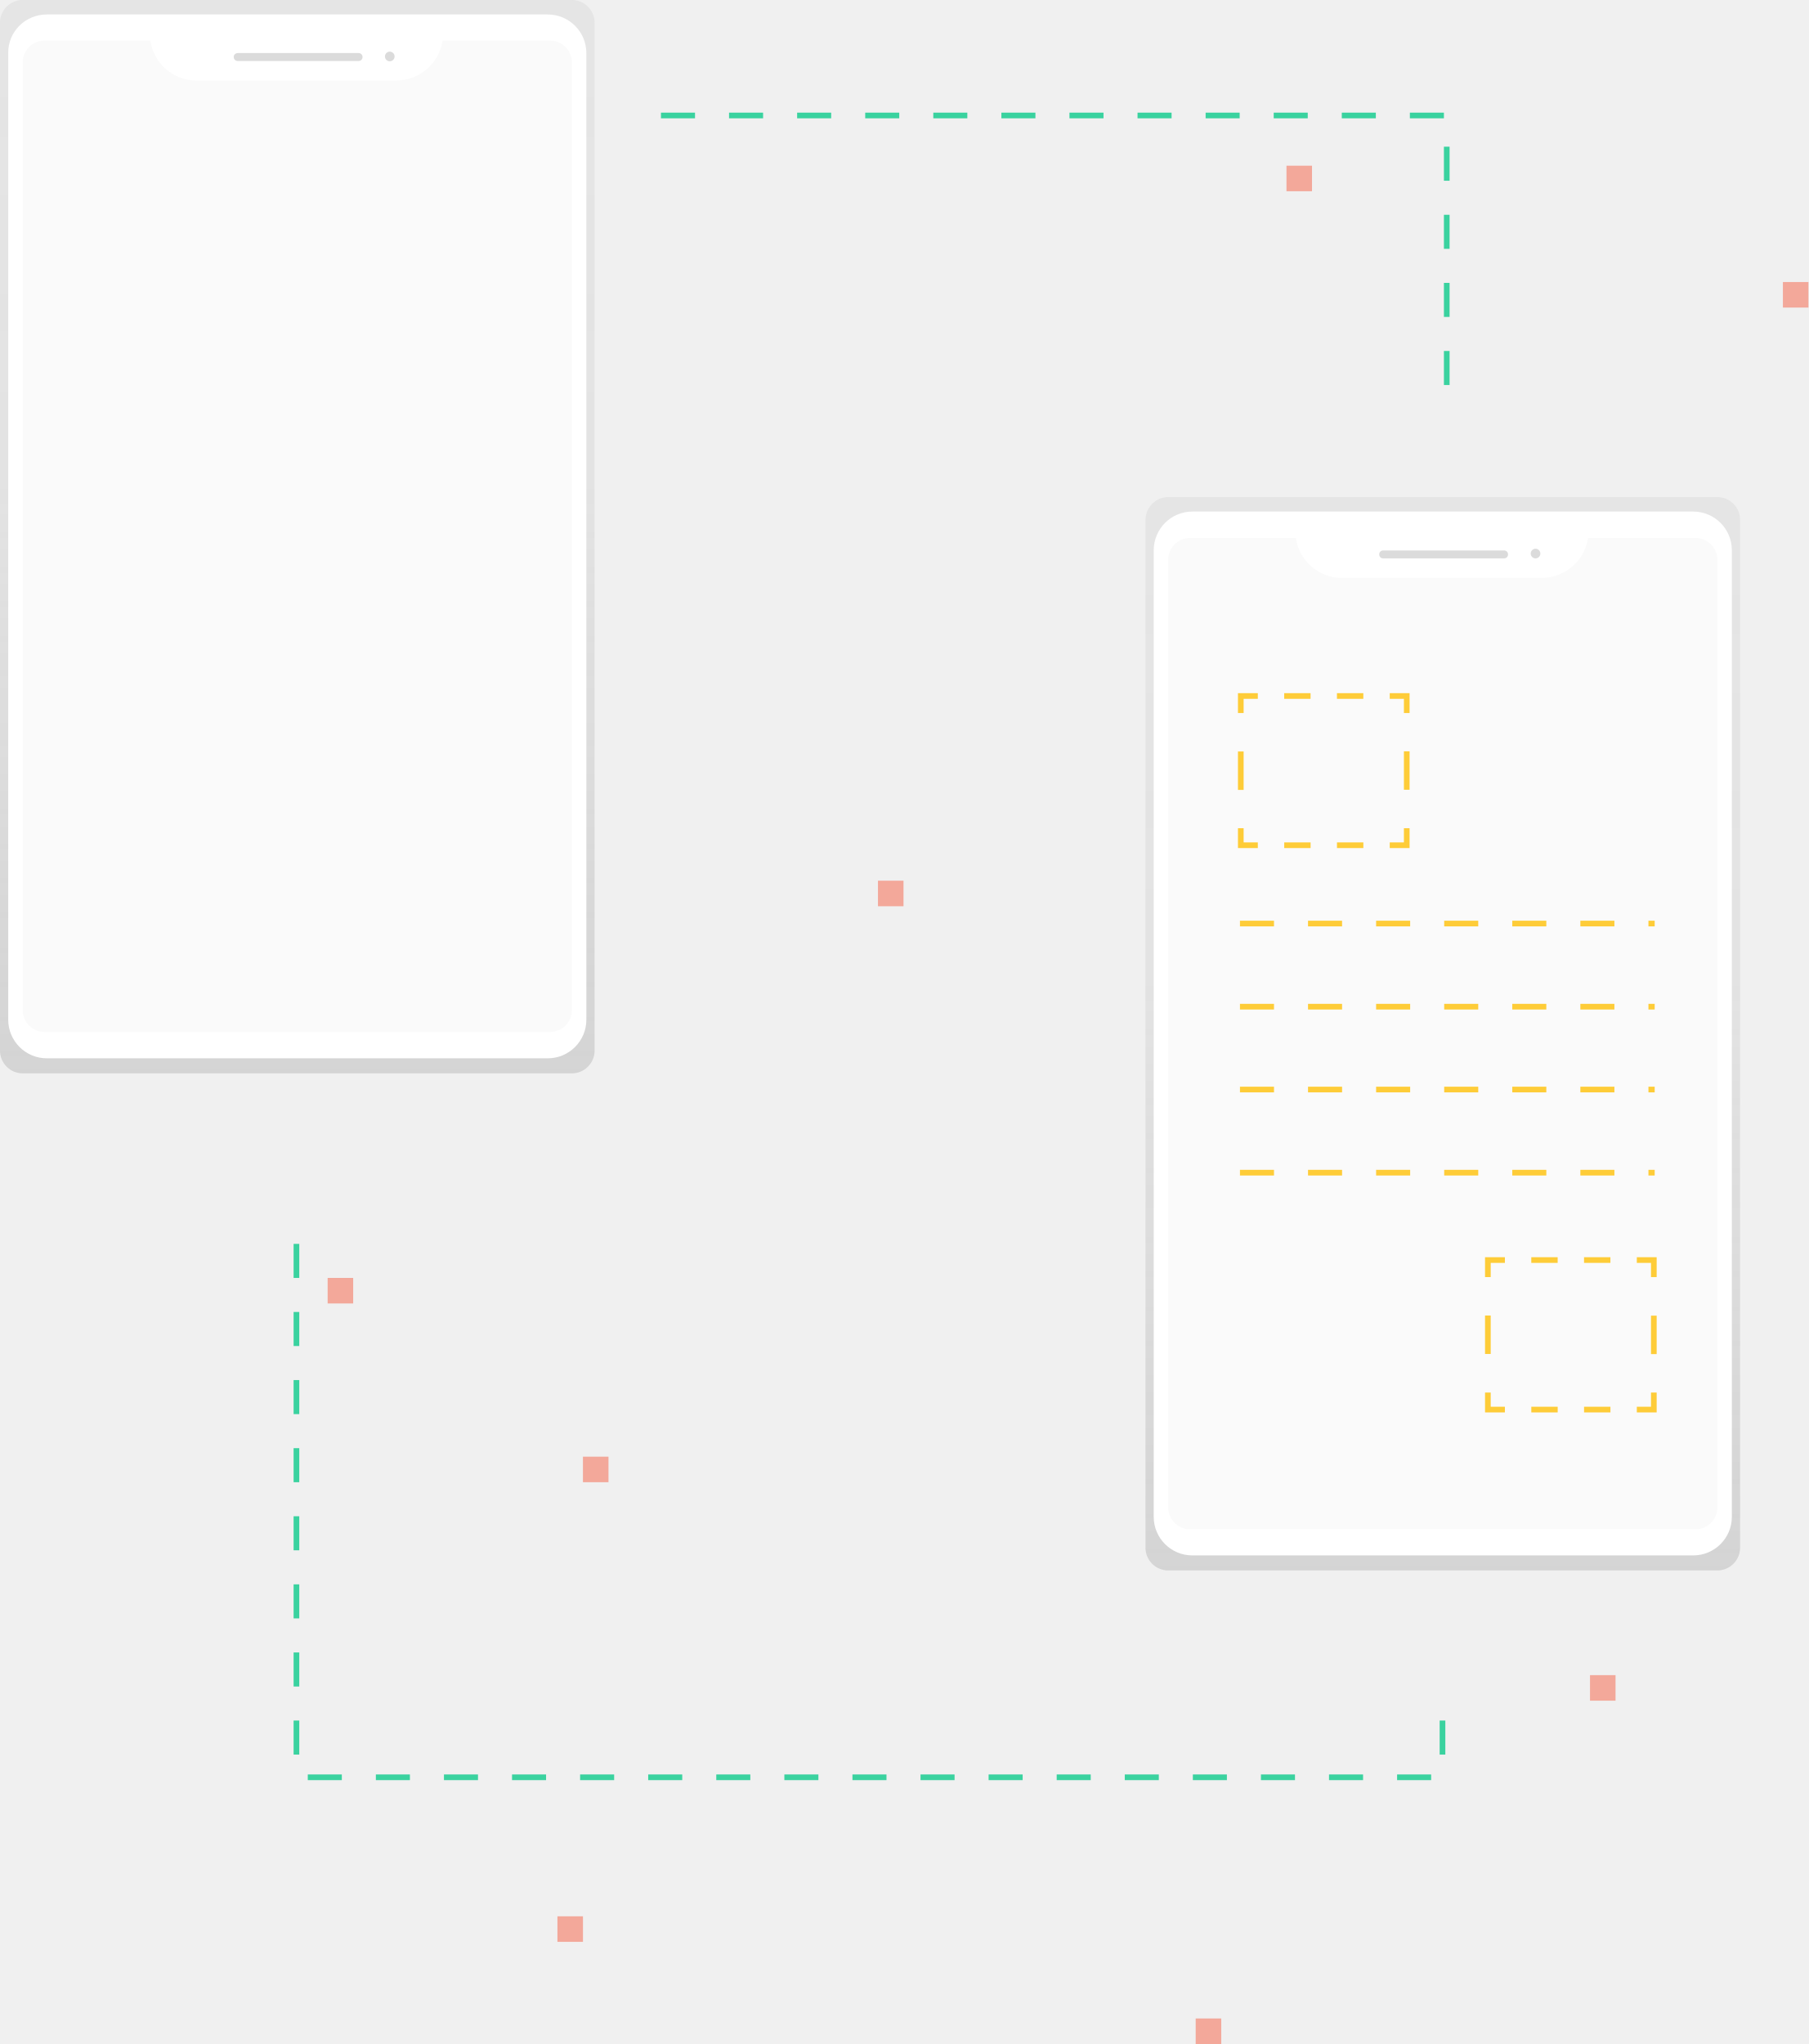
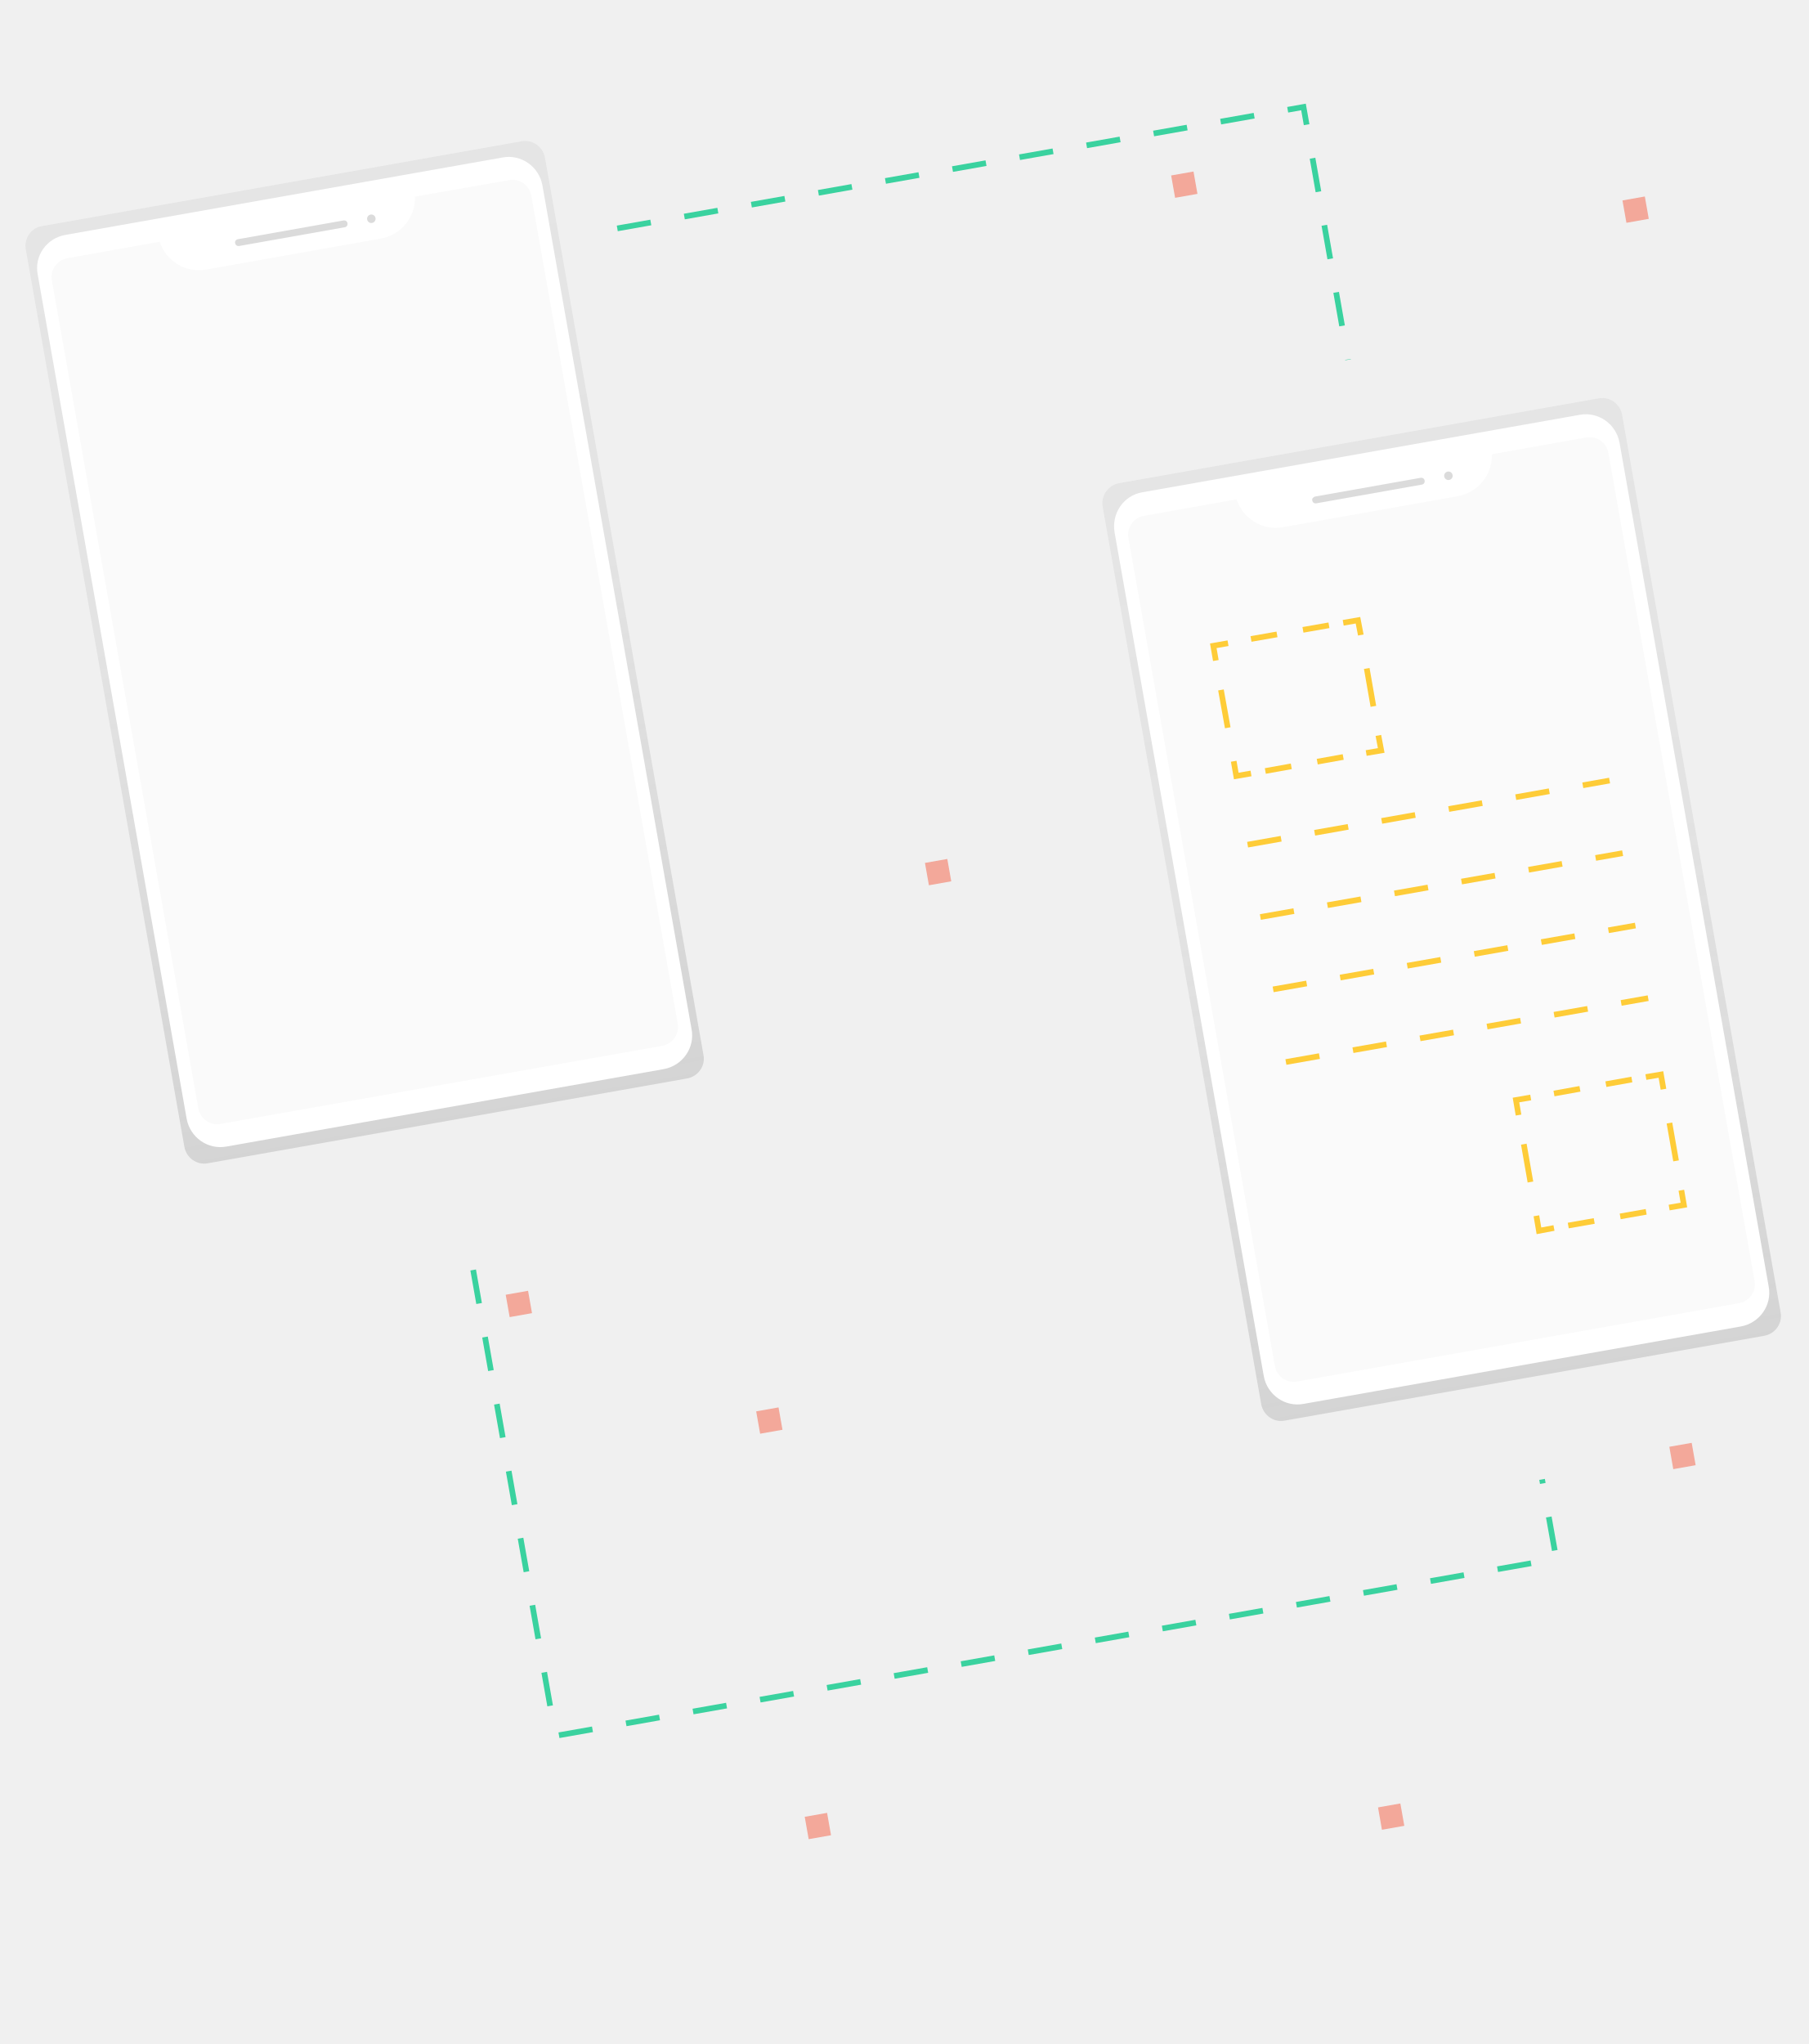
<svg xmlns="http://www.w3.org/2000/svg" version="1.1" id="a37f41ca-a9f0-4efa-9f9e-7b2dee25605c" x="0px" y="0px" viewBox="0 0 637.5 720.4" style="enable-background:new 0 0 637.5 720.4;" xml:space="preserve">
  <style type="text/css">
	.st0{fill:url(#SVGID_1_);}
	.st1{fill:#FFFFFF;}
	.st2{fill:#FAFAFA;}
	.st3{fill:#DBDBDB;}
	.st4{fill:url(#SVGID_2_);}
	.st5{opacity:0.8;}
	.st6{fill:none;stroke:#FFC107;stroke-width:2;stroke-miterlimit:10;}
	.st7{fill:none;stroke:#FFC107;stroke-width:2;stroke-miterlimit:10;stroke-dasharray:9.297,9.297;}
	.st8{fill:none;stroke:#FFC107;stroke-width:2;stroke-miterlimit:10;stroke-dasharray:13.546,13.546;}
	.st9{fill:none;stroke:#FFC107;stroke-width:2;stroke-miterlimit:10;stroke-dasharray:12;}
	.st10{fill:none;stroke:#3AD29F;stroke-width:2;stroke-miterlimit:10;stroke-dasharray:12;}
	.st11{opacity:0.5;fill:#F55F44;enable-background:new    ;}
</style>
-   <linearGradient id="SVGID_1_" gradientUnits="userSpaceOnUse" x1="386.016" y1="251.975" x2="386.016" y2="630.163" gradientTransform="matrix(1 0 0 -1 -281.2511 630.1653)">
+   <linearGradient id="SVGID_1_" gradientUnits="userSpaceOnUse" x1="438.759" y1="525.332" x2="438.759" y2="189.872" gradientTransform="matrix(0.9847 -0.1741 0.1741 0.9847 -365.7505 -45.8725)">
    <stop offset="0" style="stop-color:#808080;stop-opacity:0.25" />
    <stop offset="0.535" style="stop-color:#808080;stop-opacity:0.12" />
    <stop offset="1" style="stop-color:#808080;stop-opacity:0.1" />
  </linearGradient>
-   <path class="st0" d="M8,0h193.6c4.4,0,8,3.6,8,8v362.3c0,4.4-3.6,8-8,8H8c-4.4,0-8-3.6-8-8V8C0,3.6,3.6,0,8,0C8,0,8,0,8,0z" />
-   <path class="st1" d="M16.5,5.1h176.6c7.5,0,13.6,6.1,13.6,13.6v340.7c0,7.5-6.1,13.6-13.6,13.6H16.5c-7.5,0-13.6-6.1-13.6-13.6V18.7  C2.8,11.2,8.9,5.1,16.5,5.1z" />
-   <path class="st2" d="M156,14.3c-1.2,8.1-8.1,14-16.3,14.1l-70.4,0c-8.2,0-15.1-6-16.3-14.1l-37.3,0c-4.3,0-7.7,3.5-7.7,7.7  c0,0,0,0,0,0l0,334c0,4.3,3.5,7.7,7.7,7.7c0,0,0,0,0,0l178.2,0c4.3,0,7.7-3.5,7.7-7.7l0,0l0-334c0-4.3-3.5-7.7-7.7-7.7h0L156,14.3z" />
-   <path class="st3" d="M83.8,18.7h42.6c0.8,0,1.4,0.6,1.4,1.4v0c0,0.8-0.6,1.4-1.4,1.4H83.8c-0.8,0-1.4-0.6-1.4-1.4v0  C82.3,19.4,83,18.7,83.8,18.7z" />
-   <circle class="st3" cx="137.4" cy="19.9" r="1.7" />
-   <linearGradient id="SVGID_2_" gradientUnits="userSpaceOnUse" x1="789.87" y1="76.744" x2="789.87" y2="454.932" gradientTransform="matrix(1 0 0 -1 -281.2511 630.1653)">
+   <path class="st0" d="M14.8,79.7l169.1-29.9c3.8-0.7,7.5,1.9,8.2,5.8L248,371.9c0.7,3.8-1.9,7.5-5.8,8.2L73.2,410  c-3.8,0.7-7.5-1.9-8.2-5.8L9.1,87.9C8.4,84,11,80.3,14.8,79.7L14.8,79.7z" />
+   <path class="st1" d="M23,82.8l154.2-27.3c6.5-1.2,12.8,3.2,14,9.8l52.6,297.5c1.2,6.5-3.2,12.8-9.8,14L79.8,404.1  c-6.5,1.2-12.8-3.2-14-9.8L13.3,96.8C12,90.2,16.4,84,23,82.8z" />
+   <path class="st2" d="M146.3,69.3c0.2,7.3-4.9,13.5-12.1,14.8L72.7,95c-7.2,1.3-14.1-2.9-16.4-9.8L23.8,91c-3.8,0.7-6.2,4.2-5.5,7.9  l0,0l51.6,291.7c0.7,3.8,4.2,6.2,7.9,5.5l0,0l155.6-27.5c3.8-0.7,6.2-4.2,5.5-7.9l0,0L187.3,69c-0.7-3.8-4.2-6.2-7.9-5.5l0,0  L146.3,69.3z" />
+   <path class="st3" d="M83.9,84.3l37.2-6.6c0.7-0.1,1.3,0.3,1.4,1l0,0c0.1,0.7-0.3,1.3-1,1.4l-37.2,6.6c-0.7,0.1-1.3-0.3-1.4-1l0,0  C82.7,85.1,83.2,84.4,83.9,84.3z" />
+   <circle class="st3" cx="130.9" cy="77.1" r="1.5" />
+   <linearGradient id="SVGID_2_" gradientUnits="userSpaceOnUse" x1="796.831" y1="680.692" x2="796.831" y2="345.232" gradientTransform="matrix(0.9847 -0.1741 0.1741 0.9847 -365.7505 -45.8725)">
    <stop offset="0" style="stop-color:#808080;stop-opacity:0.25" />
    <stop offset="0.535" style="stop-color:#808080;stop-opacity:0.12" />
    <stop offset="1" style="stop-color:#808080;stop-opacity:0.1" />
  </linearGradient>
-   <path class="st4" d="M411.8,175.2h193.6c4.4,0,8,3.6,8,8v0v362.3c0,4.4-3.6,8-8,8h0H411.8c-4.4,0-8-3.6-8-8V183.2  C403.9,178.8,407.4,175.2,411.8,175.2L411.8,175.2z" />
-   <path class="st1" d="M420.3,180.3h176.6c7.5,0,13.6,6.1,13.6,13.6v340.7c0,7.5-6.1,13.6-13.6,13.6H420.3c-7.5,0-13.6-6.1-13.6-13.6  V194C406.7,186.4,412.8,180.3,420.3,180.3z" />
-   <path class="st2" d="M559.8,189.6c-1.2,8.1-8.1,14-16.3,14.1l-70.4,0c-8.2,0-15.1-6-16.3-14.1l-37.3,0c-4.3,0-7.7,3.5-7.7,7.7l0,0  l0,334c0,4.3,3.5,7.7,7.7,7.7l0,0l178.2,0c4.3,0,7.7-3.5,7.7-7.7l0-334c0-4.3-3.5-7.7-7.7-7.7l0,0L559.8,189.6z" />
-   <path class="st3" d="M487.6,194h42.6c0.8,0,1.4,0.6,1.4,1.4v0c0,0.8-0.6,1.4-1.4,1.4h-42.6c-0.8,0-1.4-0.6-1.4-1.4v0  C486.2,194.6,486.8,194,487.6,194z" />
-   <circle class="st3" cx="541.3" cy="195.1" r="1.7" />
+   <path class="st4" d="M394.5,170.3l169.1-29.9c3.8-0.7,7.5,1.9,8.2,5.8l0,0l55.9,316.4c0.7,3.8-1.9,7.5-5.8,8.2l0,0l-169.1,29.9  c-3.8,0.7-7.5-1.9-8.2-5.8l-55.9-316.4C388.1,174.7,390.6,171,394.5,170.3L394.5,170.3z" />
+   <path class="st1" d="M402.7,173.5l154.2-27.3c6.5-1.2,12.8,3.2,14,9.8l52.6,297.5c1.2,6.5-3.2,12.8-9.8,14l-154.2,27.3  c-6.5,1.2-12.8-3.2-14-9.8l-52.6-297.4C391.8,180.9,396.1,174.6,402.7,173.5z" />
+   <path class="st2" d="M525.9,160.1c0.2,7.3-4.9,13.5-12.1,14.8l-61.5,10.9c-7.2,1.3-14.1-2.9-16.4-9.8l-32.6,5.8  c-3.8,0.7-6.2,4.2-5.5,7.9l0,0l51.6,291.7c0.7,3.8,4.2,6.2,7.9,5.5l0,0L613,459.3c3.8-0.7,6.2-4.2,5.5-7.9L567,159.7  c-0.7-3.8-4.2-6.2-7.9-5.5l0,0L525.9,160.1z" />
+   <path class="st3" d="M463.6,175l37.2-6.6c0.7-0.1,1.3,0.3,1.4,1l0,0c0.1,0.7-0.3,1.3-1,1.4l-37.2,6.6c-0.7,0.1-1.3-0.3-1.4-1l0,0  C462.4,175.8,462.9,175.2,463.6,175z" />
+   <ellipse transform="matrix(0.9847 -0.1741 0.1741 0.9847 -21.3979 91.4494)" class="st3" cx="510.6" cy="167.7" rx="1.5" ry="1.5" />
  <g class="st5">
-     <polyline class="st6" points="495.9,291.9 495.9,297.9 489.9,297.9  " />
-     <line class="st7" x1="480.6" y1="297.9" x2="448.1" y2="297.9" />
-     <polyline class="st6" points="443.4,297.9 437.4,297.9 437.4,291.9  " />
-     <line class="st8" x1="437.4" y1="278.4" x2="437.4" y2="258" />
-     <polyline class="st6" points="437.4,251.3 437.4,245.3 443.4,245.3  " />
-     <line class="st7" x1="452.7" y1="245.3" x2="485.3" y2="245.3" />
-     <polyline class="st6" points="489.9,245.3 495.9,245.3 495.9,251.3  " />
-     <line class="st8" x1="495.9" y1="264.8" x2="495.9" y2="285.1" />
+     <polyline class="st6" points="485.9,259.2 486.9,264.5 481.6,265.4  " />
+     <line class="st7" x1="473.5" y1="266.8" x2="445.1" y2="271.9" />
+     <polyline class="st6" points="441,272.6 435.8,273.5 434.9,268.3  " />
+     <line class="st8" x1="432.8" y1="256.5" x2="429.6" y2="238.7" />
+     <polyline class="st6" points="428.6,232.8 427.7,227.6 432.9,226.7  " />
+     <line class="st7" x1="441" y1="225.2" x2="469.5" y2="220.2" />
+     <polyline class="st6" points="473.5,219.5 478.7,218.6 479.7,223.8  " />
+     <line class="st8" x1="481.8" y1="235.6" x2="484.9" y2="253.3" />
  </g>
  <g class="st5">
-     <polyline class="st6" points="583,490.8 583,496.8 577,496.8  " />
-     <line class="st7" x1="567.7" y1="496.8" x2="535.2" y2="496.8" />
-     <polyline class="st6" points="530.5,496.8 524.5,496.8 524.5,490.8  " />
-     <line class="st8" x1="524.5" y1="477.2" x2="524.5" y2="456.9" />
-     <polyline class="st6" points="524.5,450.1 524.5,444.1 530.5,444.1  " />
-     <line class="st7" x1="539.8" y1="444.1" x2="572.4" y2="444.1" />
-     <polyline class="st6" points="577,444.1 583,444.1 583,450.1  " />
-     <line class="st8" x1="583" y1="463.7" x2="583" y2="484" />
+     <polyline class="st6" points="592.7,419.5 593.6,424.7 588.4,425.6  " />
+     <line class="st7" x1="580.3" y1="427.1" x2="551.9" y2="432.1" />
+     <polyline class="st6" points="547.8,432.8 542.5,433.8 541.6,428.5  " />
+     <line class="st8" x1="539.5" y1="416.6" x2="536.4" y2="398.9" />
+     <polyline class="st6" points="535.3,393 534.4,387.7 539.6,386.8  " />
+     <line class="st7" x1="547.8" y1="385.4" x2="576.2" y2="380.3" />
+     <polyline class="st6" points="580.2,379.6 585.5,378.7 586.4,383.9  " />
+     <line class="st8" x1="588.5" y1="395.8" x2="591.6" y2="413.5" />
  </g>
  <g class="st5">
-     <line class="st9" x1="437.1" y1="325.5" x2="583.3" y2="325.5" />
-     <line class="st9" x1="437.1" y1="354.8" x2="583.3" y2="354.8" />
-     <line class="st9" x1="437.1" y1="384" x2="583.3" y2="384" />
-     <line class="st9" x1="437.1" y1="413.3" x2="583.3" y2="413.3" />
+     <line class="st9" x1="439.8" y1="297.7" x2="567.4" y2="275.1" />
+     <line class="st9" x1="444.3" y1="323.2" x2="572" y2="300.7" />
+     <line class="st9" x1="448.8" y1="348.7" x2="576.5" y2="326.2" />
+     <line class="st9" x1="453.3" y1="374.3" x2="581" y2="351.8" />
  </g>
-   <polyline class="st10" points="233,40.7 510,40.7 510,142.7 " />
-   <polyline class="st10" points="104.5,438.4 104.5,626.4 508.5,626.4 508.5,594.4 " />
-   <rect x="205.5" y="513.4" class="st11" width="9" height="9" />
-   <rect x="453.5" y="58.4" class="st11" width="9" height="9" />
-   <rect x="115.5" y="450.4" class="st11" width="9" height="9" />
-   <rect x="196.5" y="675.4" class="st11" width="9" height="9" />
-   <rect x="421.5" y="711.4" class="st11" width="9" height="9" />
-   <rect x="309.5" y="310.4" class="st11" width="9" height="9" />
-   <rect x="560.5" y="590.4" class="st11" width="9" height="9" />
-   <rect x="628.5" y="99.4" class="st11" width="9" height="9" />
+   <polyline class="st10" points="217.6,80.5 459.5,37.7 475.2,126.8 " />
+   <polyline class="st10" points="166.8,447.6 195.8,611.8 548.6,549.4 543.6,521.4 " />
+   <rect x="267.2" y="496.7" transform="matrix(0.9847 -0.1741 0.1741 0.9847 -83.0234 54.8482)" class="st11" width="8" height="8" />
+   <rect x="413.5" y="61.1" transform="matrix(0.9847 -0.1741 0.1741 0.9847 -4.9632 73.669)" class="st11" width="8" height="8" />
+   <rect x="178.9" y="455.6" transform="matrix(0.9847 -0.1741 0.1741 0.9847 -77.2137 38.8471)" class="st11" width="8" height="8" />
+   <rect x="284.3" y="639.6" transform="matrix(0.9847 -0.1741 0.1741 0.9847 -107.6282 60.0142)" class="st11" width="8" height="8" />
+   <rect x="486.4" y="636.3" transform="matrix(0.9847 -0.1741 0.1741 0.9847 -103.9701 95.1323)" class="st11" width="8" height="8" />
+   <rect x="326.7" y="303.4" transform="matrix(0.9847 -0.1741 0.1741 0.9847 -48.4637 62.2506)" class="st11" width="8" height="8" />
+   <rect x="589.1" y="509.2" transform="matrix(0.9847 -0.1741 0.1741 0.9847 -80.2745 111.069)" class="st11" width="8" height="8" />
+   <rect x="572.6" y="69.9" transform="matrix(0.9847 -0.1741 0.1741 0.9847 -4.0634 101.5057)" class="st11" width="8" height="8" />
</svg>
